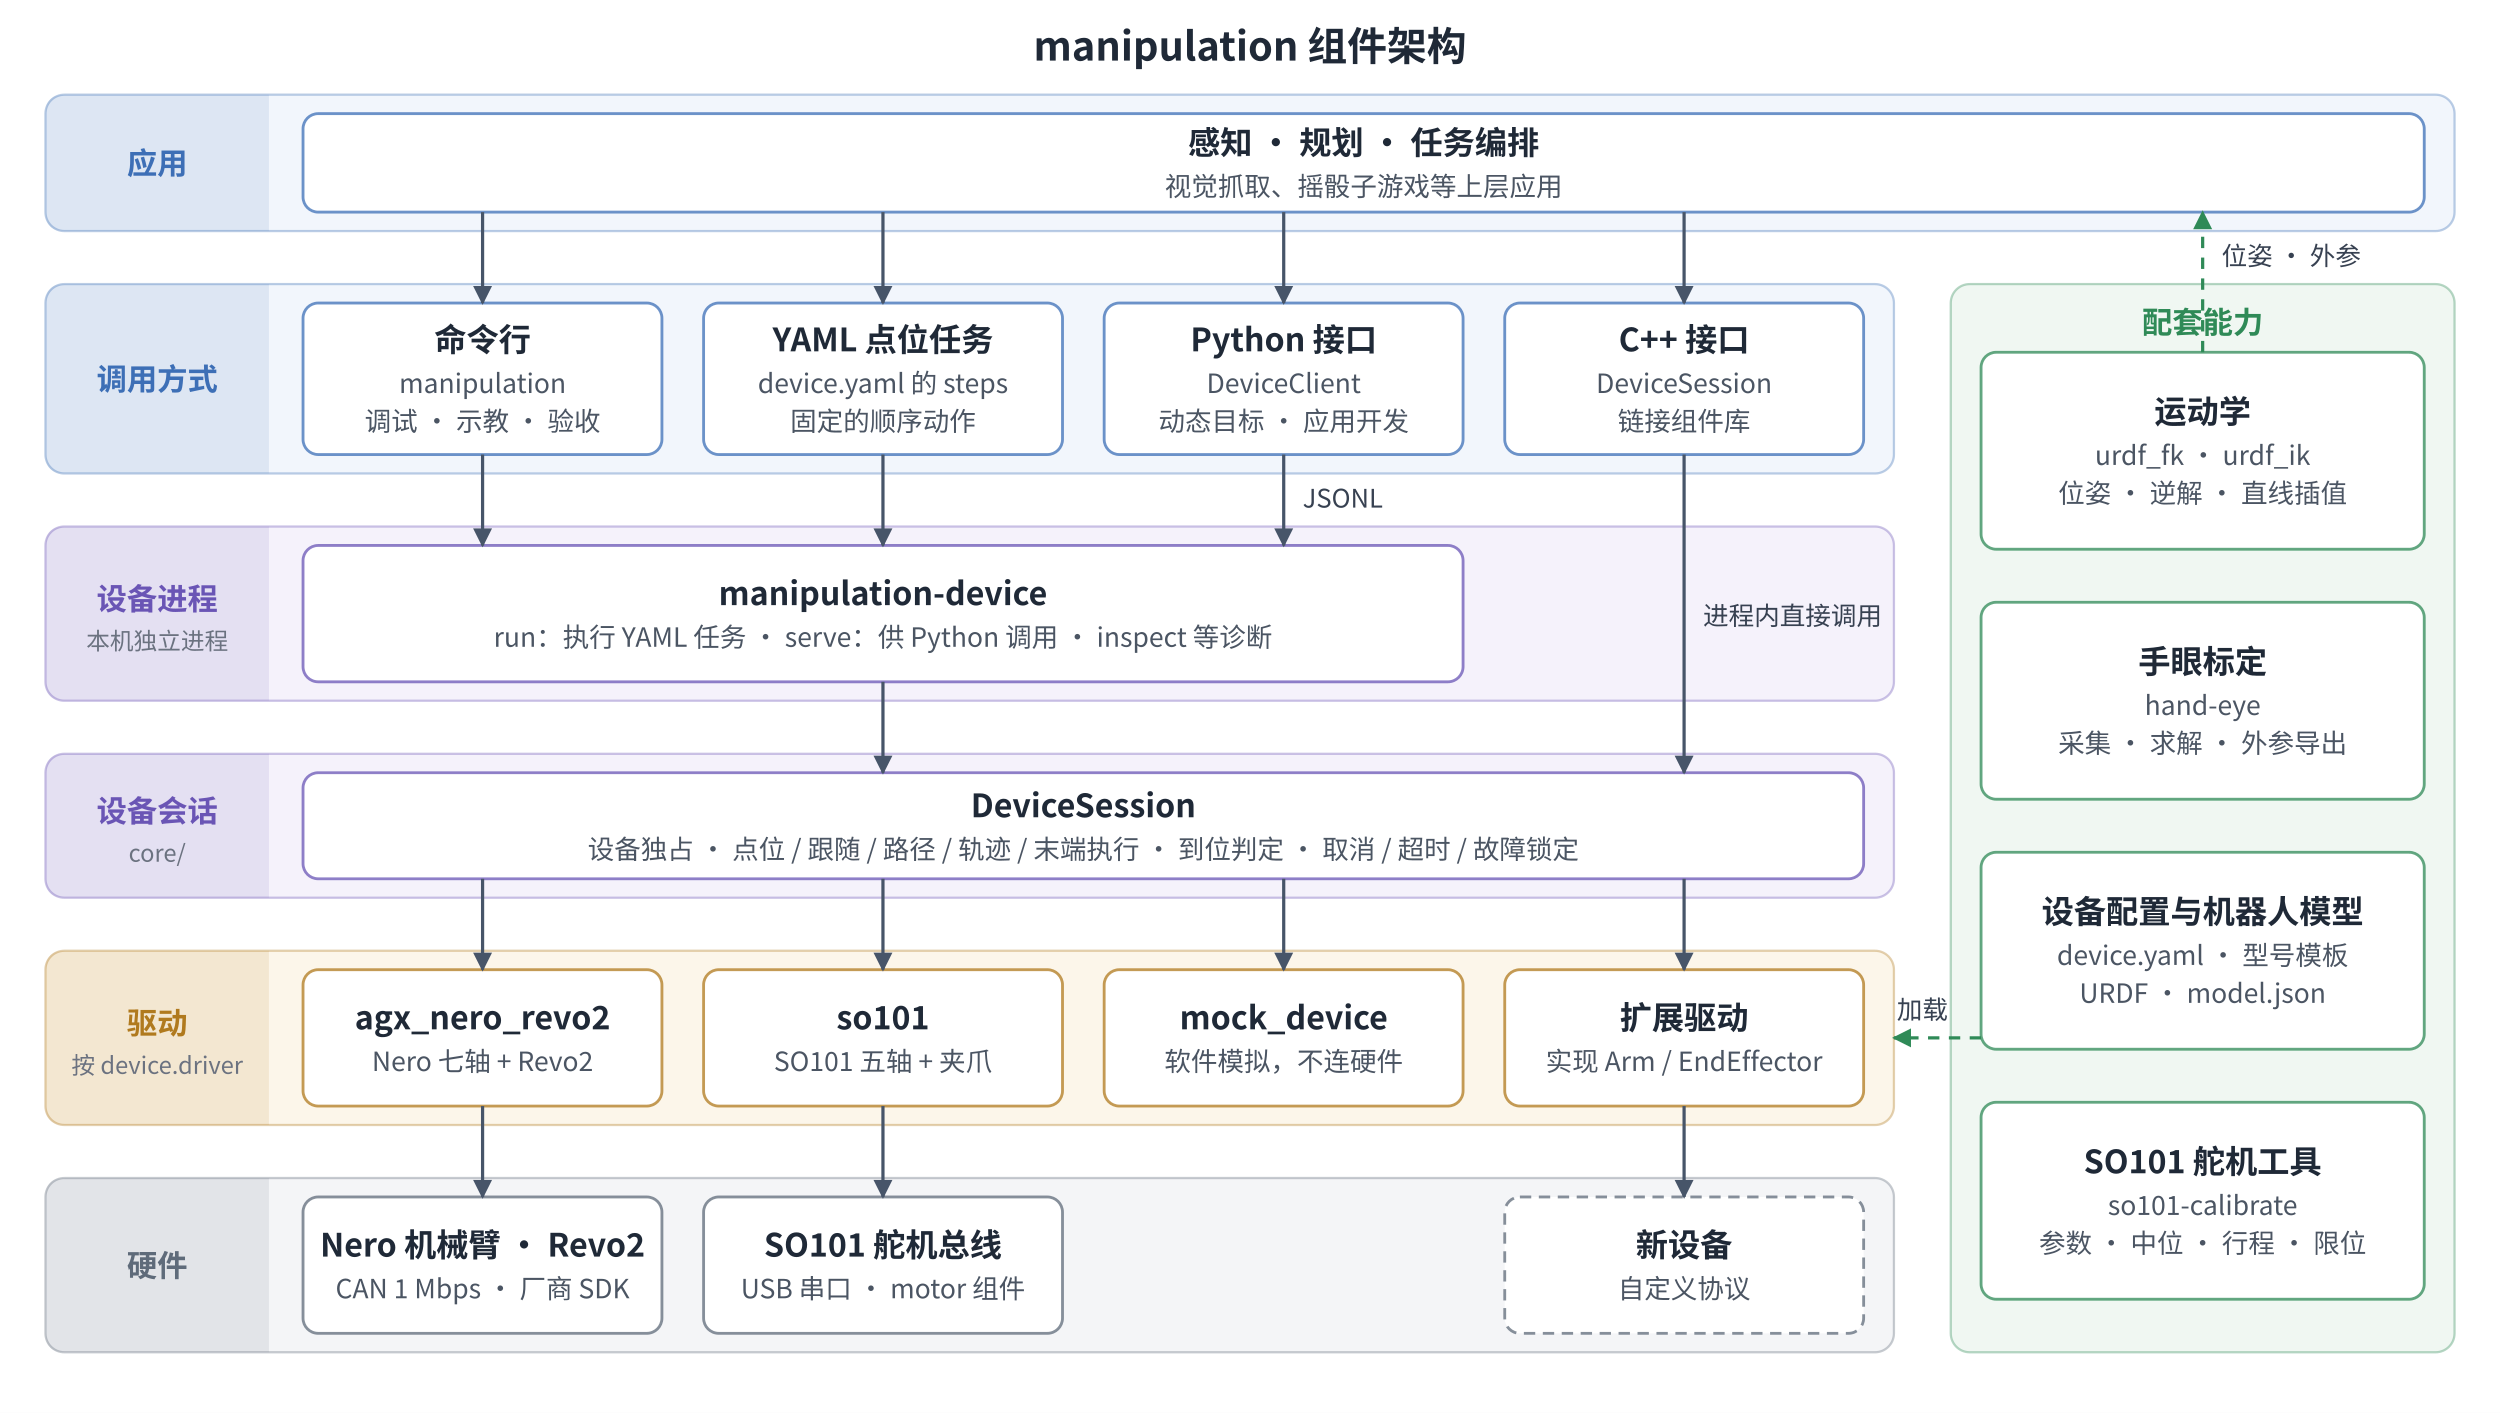
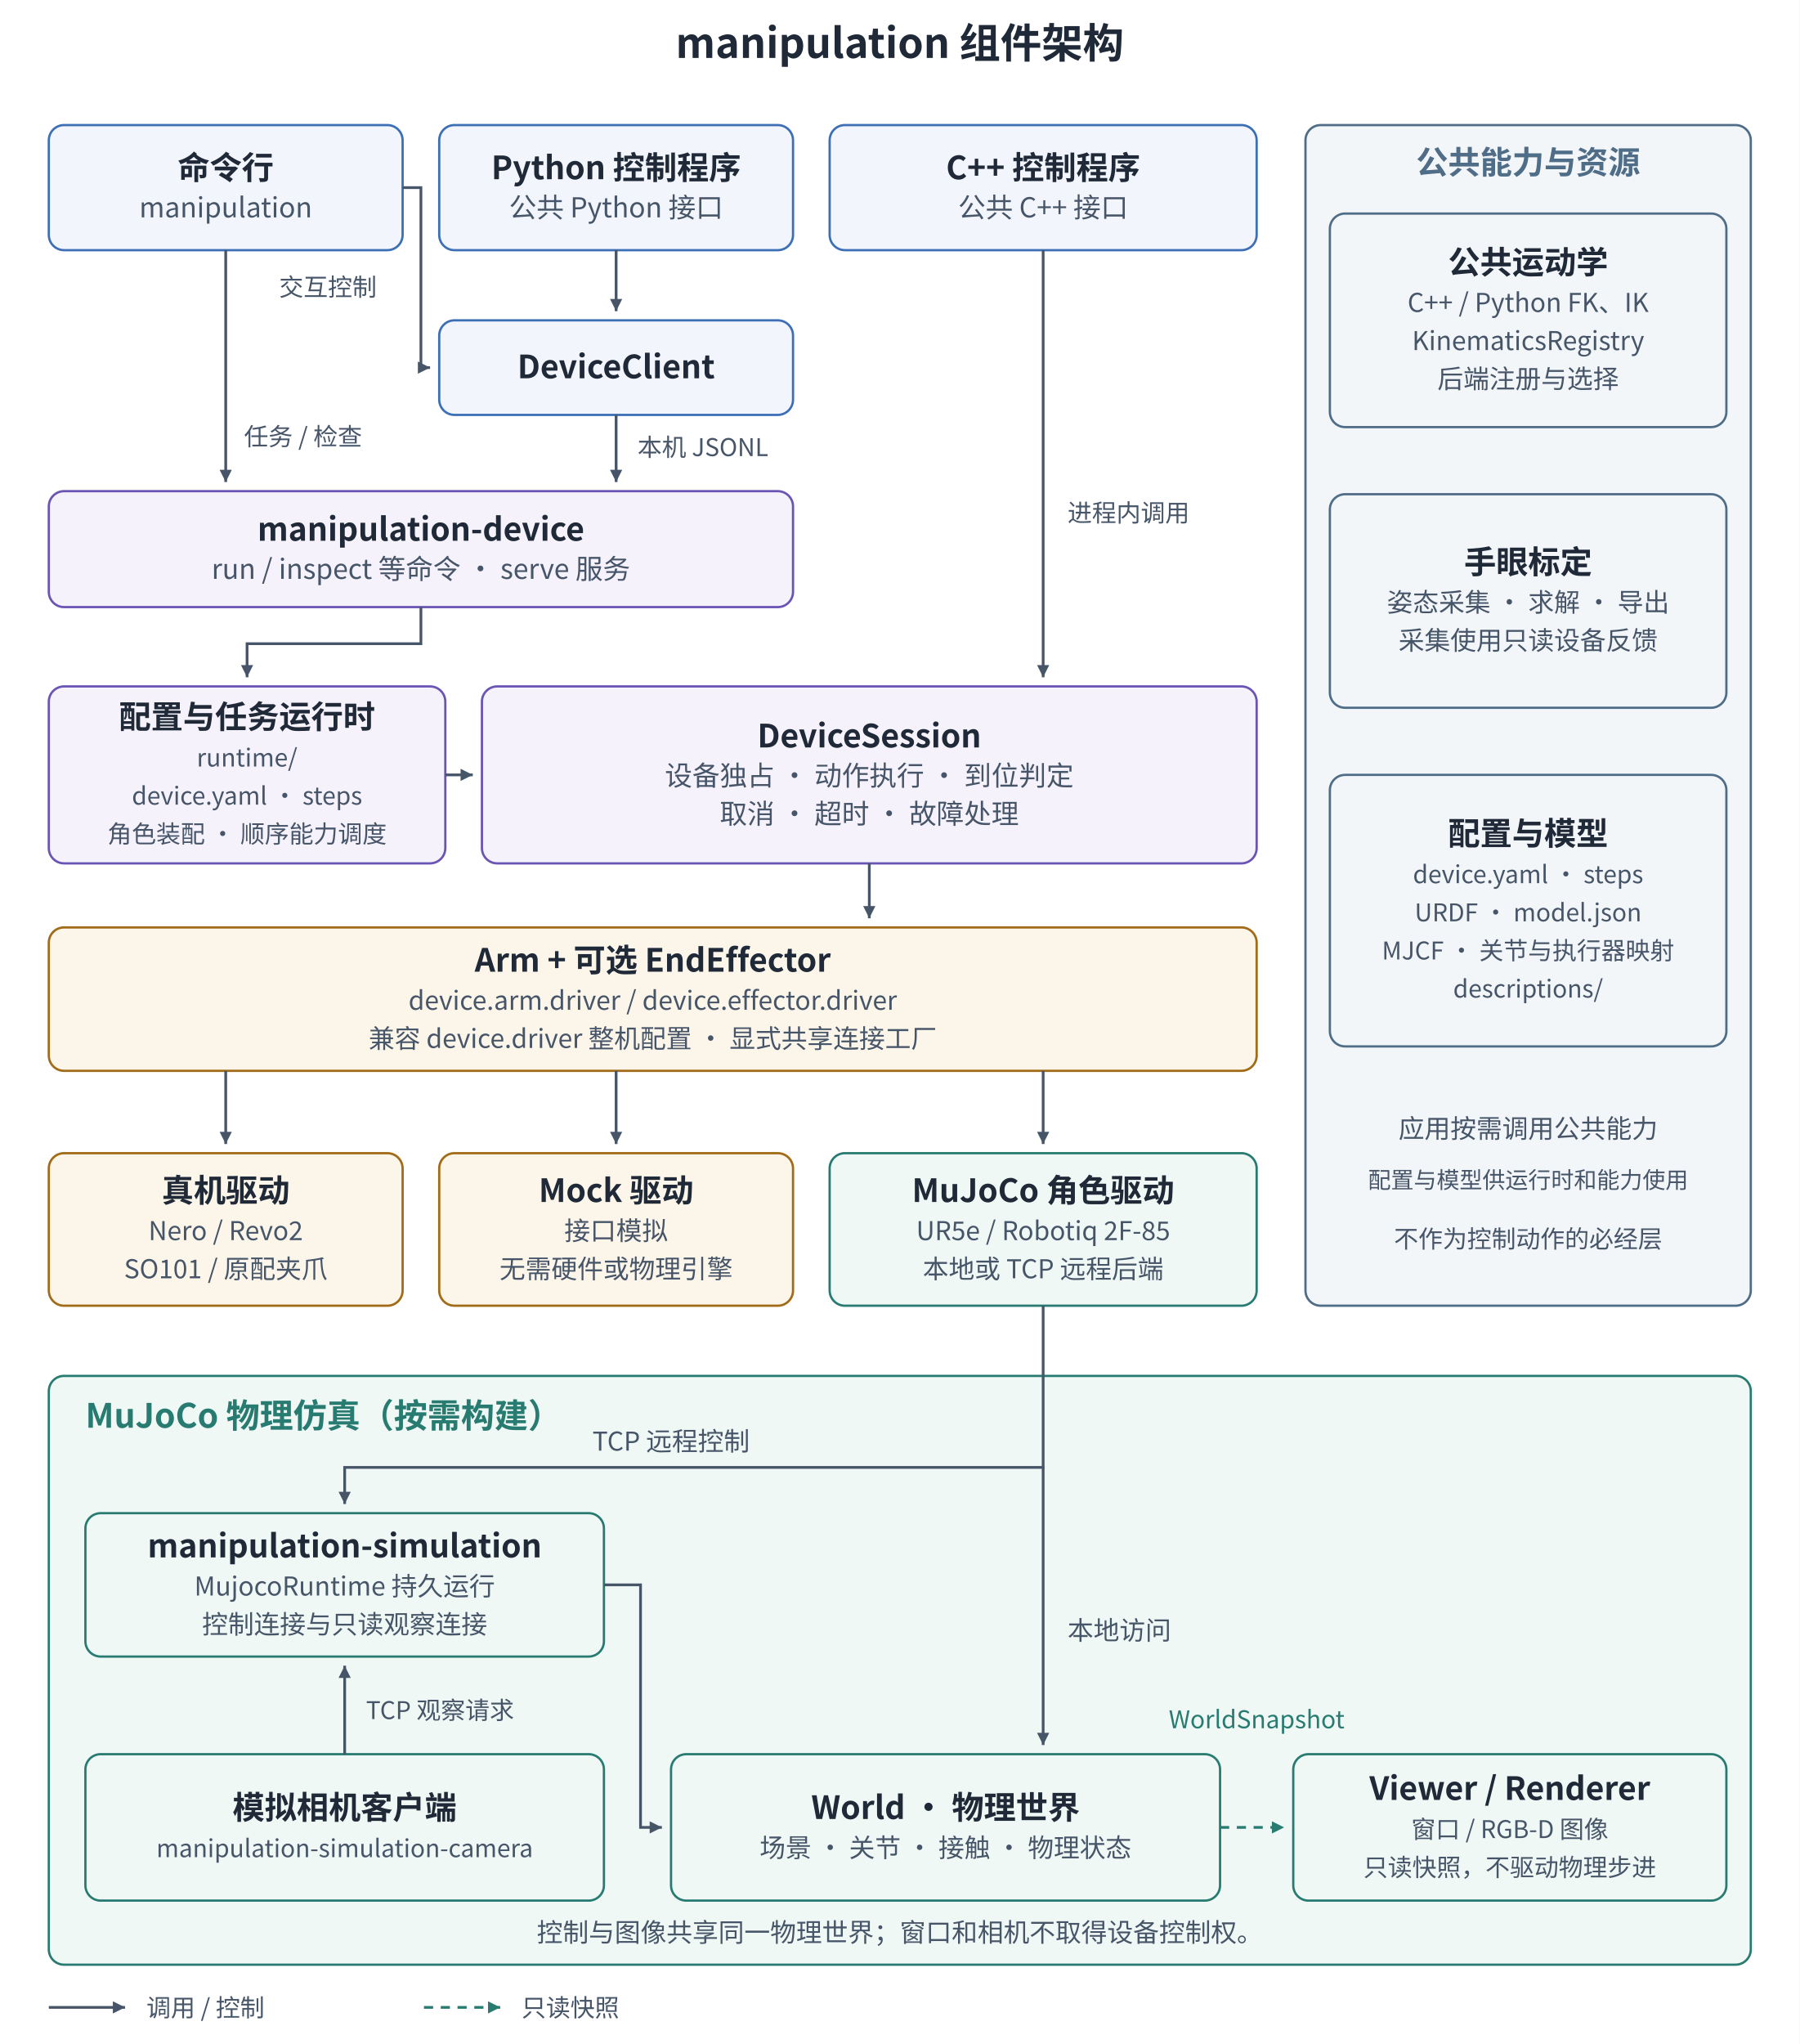
- <svg xmlns="http://www.w3.org/2000/svg" width="1320" height="746" viewBox="0 0 1320 746" role="img" aria-labelledby="title desc">
+ <svg xmlns="http://www.w3.org/2000/svg" width="1180" height="1340" viewBox="0 0 1180 1340" role="img" aria-labelledby="title desc">
  <defs>
-     <marker id="control" markerWidth="10" markerHeight="10" refX="9" refY="5" orient="auto" markerUnits="userSpaceOnUse">
-       <path d="M0 0 L10 5 L0 10 Z" fill="#475569" />
+     <marker id="call" markerWidth="8" markerHeight="8" refX="8" refY="4" orient="auto" markerUnits="userSpaceOnUse">
+       <path d="M0 0 L8 4 L0 8 Z" fill="#475569" />
    </marker>
-     <marker id="data" markerWidth="10" markerHeight="10" refX="9" refY="5" orient="auto" markerUnits="userSpaceOnUse">
-       <path d="M0 0 L10 5 L0 10 Z" fill="#2f8a57" />
+     <marker id="data" markerWidth="8" markerHeight="8" refX="8" refY="4" orient="auto" markerUnits="userSpaceOnUse">
+       <path d="M0 0 L8 4 L0 8 Z" fill="#287b70" />
    </marker>
  </defs>
-   <rect width="1320" height="746" fill="#ffffff" />
-   <g font-family="&quot;Noto Sans CJK SC&quot;, &quot;Source Han Sans SC&quot;, &quot;PingFang SC&quot;, &quot;Microsoft YaHei&quot;, sans-serif">
-     <text x="660.0" y="32.0" font-size="21" font-weight="700" fill="#1f2937" text-anchor="middle">manipulation 组件架构</text>
-     <rect x="24" y="50" width="1272" height="72" rx="10" fill="#f2f6fc" stroke="#3d6fb6" stroke-opacity="0.35" stroke-width="1.2" />
-     <path d="M34 50 H142 V122 H34 Q24 122 24 112 V60 Q24 50 34 50 Z" fill="#3d6fb6" fill-opacity="0.12" />
-     <text x="83.0" y="92.0" font-size="16" font-weight="700" fill="#3d6fb6" text-anchor="middle">应用</text>
-     <rect x="160.0" y="60" width="1120.0" height="52" rx="8" fill="#ffffff" stroke="#3d6fb6" stroke-opacity="0.75" stroke-width="1.5" />
-     <text x="720.0" y="81.5" font-size="17" font-weight="600" fill="#1f2937" text-anchor="middle">感知 · 规划 · 任务编排</text>
-     <text x="720.0" y="103.5" font-size="14" font-weight="400" fill="#4b5563" text-anchor="middle">视觉抓取、摇骰子游戏等上层应用</text>
-     <rect x="24" y="150" width="976" height="100" rx="10" fill="#f2f6fc" stroke="#3d6fb6" stroke-opacity="0.35" stroke-width="1.2" />
-     <path d="M34 150 H142 V250 H34 Q24 250 24 240 V160 Q24 150 34 150 Z" fill="#3d6fb6" fill-opacity="0.12" />
-     <text x="83.0" y="206.0" font-size="16" font-weight="700" fill="#3d6fb6" text-anchor="middle">调用方式</text>
-     <rect x="160.0" y="160" width="189.5" height="80" rx="8" fill="#ffffff" stroke="#3d6fb6" stroke-opacity="0.75" stroke-width="1.5" />
-     <text x="254.8" y="185.5" font-size="17" font-weight="600" fill="#1f2937" text-anchor="middle">命令行</text>
-     <text x="254.8" y="207.5" font-size="14" font-weight="400" fill="#4b5563" text-anchor="middle">manipulation</text>
-     <text x="254.8" y="227.5" font-size="14" font-weight="400" fill="#4b5563" text-anchor="middle">调试 · 示教 · 验收</text>
-     <path d="M254.8 112.0 L254.8 160.0" fill="none" stroke="#475569" stroke-width="1.7" marker-end="url(#control)" />
-     <rect x="371.5" y="160" width="189.5" height="80" rx="8" fill="#ffffff" stroke="#3d6fb6" stroke-opacity="0.75" stroke-width="1.5" />
-     <text x="466.2" y="185.5" font-size="17" font-weight="600" fill="#1f2937" text-anchor="middle">YAML 点位任务</text>
-     <text x="466.2" y="207.5" font-size="14" font-weight="400" fill="#4b5563" text-anchor="middle">device.yaml 的 steps</text>
-     <text x="466.2" y="227.5" font-size="14" font-weight="400" fill="#4b5563" text-anchor="middle">固定的顺序动作</text>
-     <path d="M466.2 112.0 L466.2 160.0" fill="none" stroke="#475569" stroke-width="1.7" marker-end="url(#control)" />
-     <rect x="583.0" y="160" width="189.5" height="80" rx="8" fill="#ffffff" stroke="#3d6fb6" stroke-opacity="0.75" stroke-width="1.5" />
-     <text x="677.8" y="185.5" font-size="17" font-weight="600" fill="#1f2937" text-anchor="middle">Python 接口</text>
-     <text x="677.8" y="207.5" font-size="14" font-weight="400" fill="#4b5563" text-anchor="middle">DeviceClient</text>
-     <text x="677.8" y="227.5" font-size="14" font-weight="400" fill="#4b5563" text-anchor="middle">动态目标 · 应用开发</text>
-     <path d="M677.8 112.0 L677.8 160.0" fill="none" stroke="#475569" stroke-width="1.7" marker-end="url(#control)" />
-     <rect x="794.5" y="160" width="189.5" height="80" rx="8" fill="#ffffff" stroke="#3d6fb6" stroke-opacity="0.75" stroke-width="1.5" />
-     <text x="889.2" y="185.5" font-size="17" font-weight="600" fill="#1f2937" text-anchor="middle">C++ 接口</text>
-     <text x="889.2" y="207.5" font-size="14" font-weight="400" fill="#4b5563" text-anchor="middle">DeviceSession</text>
-     <text x="889.2" y="227.5" font-size="14" font-weight="400" fill="#4b5563" text-anchor="middle">链接组件库</text>
-     <path d="M889.2 112.0 L889.2 160.0" fill="none" stroke="#475569" stroke-width="1.7" marker-end="url(#control)" />
-     <rect x="24" y="278" width="976" height="92" rx="10" fill="#f5f2fb" stroke="#6a55b5" stroke-opacity="0.35" stroke-width="1.2" />
-     <path d="M34 278 H142 V370 H34 Q24 370 24 360 V288 Q24 278 34 278 Z" fill="#6a55b5" fill-opacity="0.12" />
-     <text x="83.0" y="322.0" font-size="16" font-weight="700" fill="#6a55b5" text-anchor="middle">设备进程</text>
-     <text x="83.0" y="343.0" font-size="12.5" font-weight="400" fill="#6b7280" text-anchor="middle">本机独立进程</text>
-     <rect x="160.0" y="288" width="612.5" height="72" rx="8" fill="#ffffff" stroke="#6a55b5" stroke-opacity="0.75" stroke-width="1.5" />
-     <text x="466.2" y="319.5" font-size="17" font-weight="600" fill="#1f2937" text-anchor="middle">manipulation-device</text>
-     <text x="466.2" y="341.5" font-size="14" font-weight="400" fill="#4b5563" text-anchor="middle">run：执行 YAML 任务 · serve：供 Python 调用 · inspect 等诊断</text>
-     <path d="M254.8 240.0 L254.8 288.0" fill="none" stroke="#475569" stroke-width="1.7" marker-end="url(#control)" />
-     <path d="M466.2 240.0 L466.2 288.0" fill="none" stroke="#475569" stroke-width="1.7" marker-end="url(#control)" />
-     <path d="M677.8 240.0 L677.8 288.0" fill="none" stroke="#475569" stroke-width="1.7" marker-end="url(#control)" />
-     <text x="687.8" y="268.0" font-size="13.5" font-weight="400" fill="#374151" text-anchor="start">JSONL</text>
-     <text x="899.2" y="330.0" font-size="13.5" font-weight="400" fill="#374151" text-anchor="start">进程内直接调用</text>
-     <rect x="24" y="398" width="976" height="76" rx="10" fill="#f5f2fb" stroke="#6a55b5" stroke-opacity="0.35" stroke-width="1.2" />
-     <path d="M34 398 H142 V474 H34 Q24 474 24 464 V408 Q24 398 34 398 Z" fill="#6a55b5" fill-opacity="0.12" />
-     <text x="83.0" y="434.0" font-size="16" font-weight="700" fill="#6a55b5" text-anchor="middle">设备会话</text>
-     <text x="83.0" y="455.0" font-size="12.5" font-weight="400" fill="#6b7280" text-anchor="middle">core/</text>
-     <rect x="160.0" y="408" width="824.0" height="56" rx="8" fill="#ffffff" stroke="#6a55b5" stroke-opacity="0.75" stroke-width="1.5" />
-     <text x="572.0" y="431.5" font-size="17" font-weight="600" fill="#1f2937" text-anchor="middle">DeviceSession</text>
-     <text x="572.0" y="453.5" font-size="14" font-weight="400" fill="#4b5563" text-anchor="middle">设备独占 · 点位 / 跟随 / 路径 / 轨迹 / 末端执行 · 到位判定 · 取消 / 超时 / 故障锁定</text>
-     <path d="M466.2 360.0 L466.2 408.0" fill="none" stroke="#475569" stroke-width="1.7" marker-end="url(#control)" />
-     <path d="M889.2 240.0 L889.2 408.0" fill="none" stroke="#475569" stroke-width="1.7" marker-end="url(#control)" />
-     <rect x="24" y="502" width="976" height="92" rx="10" fill="#fcf6ea" stroke="#b07a1e" stroke-opacity="0.35" stroke-width="1.2" />
-     <path d="M34 502 H142 V594 H34 Q24 594 24 584 V512 Q24 502 34 502 Z" fill="#b07a1e" fill-opacity="0.12" />
-     <text x="83.0" y="546.0" font-size="16" font-weight="700" fill="#b07a1e" text-anchor="middle">驱动</text>
-     <text x="83.0" y="567.0" font-size="12.5" font-weight="400" fill="#6b7280" text-anchor="middle">按 device.driver</text>
-     <rect x="160.0" y="512" width="189.5" height="72" rx="8" fill="#ffffff" stroke="#b07a1e" stroke-opacity="0.75" stroke-width="1.5" />
-     <text x="254.8" y="543.5" font-size="17" font-weight="600" fill="#1f2937" text-anchor="middle">agx_nero_revo2</text>
-     <text x="254.8" y="565.5" font-size="14" font-weight="400" fill="#4b5563" text-anchor="middle">Nero 七轴 + Revo2</text>
-     <path d="M254.8 464.0 L254.8 512.0" fill="none" stroke="#475569" stroke-width="1.7" marker-end="url(#control)" />
-     <rect x="371.5" y="512" width="189.5" height="72" rx="8" fill="#ffffff" stroke="#b07a1e" stroke-opacity="0.75" stroke-width="1.5" />
-     <text x="466.2" y="543.5" font-size="17" font-weight="600" fill="#1f2937" text-anchor="middle">so101</text>
-     <text x="466.2" y="565.5" font-size="14" font-weight="400" fill="#4b5563" text-anchor="middle">SO101 五轴 + 夹爪</text>
-     <path d="M466.2 464.0 L466.2 512.0" fill="none" stroke="#475569" stroke-width="1.7" marker-end="url(#control)" />
-     <rect x="583.0" y="512" width="189.5" height="72" rx="8" fill="#ffffff" stroke="#b07a1e" stroke-opacity="0.75" stroke-width="1.5" />
-     <text x="677.8" y="543.5" font-size="17" font-weight="600" fill="#1f2937" text-anchor="middle">mock_device</text>
-     <text x="677.8" y="565.5" font-size="14" font-weight="400" fill="#4b5563" text-anchor="middle">软件模拟，不连硬件</text>
-     <path d="M677.8 464.0 L677.8 512.0" fill="none" stroke="#475569" stroke-width="1.7" marker-end="url(#control)" />
-     <rect x="794.5" y="512" width="189.5" height="72" rx="8" fill="#ffffff" stroke="#b07a1e" stroke-opacity="0.75" stroke-width="1.5" />
-     <text x="889.2" y="543.5" font-size="17" font-weight="600" fill="#1f2937" text-anchor="middle">扩展驱动</text>
-     <text x="889.2" y="565.5" font-size="14" font-weight="400" fill="#4b5563" text-anchor="middle">实现 Arm / EndEffector</text>
-     <path d="M889.2 464.0 L889.2 512.0" fill="none" stroke="#475569" stroke-width="1.7" marker-end="url(#control)" />
-     <rect x="24" y="622" width="976" height="92" rx="10" fill="#f4f5f7" stroke="#5f6b7a" stroke-opacity="0.35" stroke-width="1.2" />
-     <path d="M34 622 H142 V714 H34 Q24 714 24 704 V632 Q24 622 34 622 Z" fill="#5f6b7a" fill-opacity="0.12" />
-     <text x="83.0" y="674.0" font-size="16" font-weight="700" fill="#5f6b7a" text-anchor="middle">硬件</text>
-     <rect x="160.0" y="632" width="189.5" height="72" rx="8" fill="#ffffff" stroke="#5f6b7a" stroke-opacity="0.75" stroke-width="1.5" />
-     <text x="254.8" y="663.5" font-size="17" font-weight="600" fill="#1f2937" text-anchor="middle">Nero 机械臂 · Revo2</text>
-     <text x="254.8" y="685.5" font-size="14" font-weight="400" fill="#4b5563" text-anchor="middle">CAN 1 Mbps · 厂商 SDK</text>
-     <path d="M254.8 584.0 L254.8 632.0" fill="none" stroke="#475569" stroke-width="1.7" marker-end="url(#control)" />
-     <rect x="371.5" y="632" width="189.5" height="72" rx="8" fill="#ffffff" stroke="#5f6b7a" stroke-opacity="0.75" stroke-width="1.5" />
-     <text x="466.2" y="663.5" font-size="17" font-weight="600" fill="#1f2937" text-anchor="middle">SO101 舵机总线</text>
-     <text x="466.2" y="685.5" font-size="14" font-weight="400" fill="#4b5563" text-anchor="middle">USB 串口 · motor 组件</text>
-     <path d="M466.2 584.0 L466.2 632.0" fill="none" stroke="#475569" stroke-width="1.7" marker-end="url(#control)" />
-     <rect x="794.5" y="632" width="189.5" height="72" rx="8" fill="#ffffff" stroke="#5f6b7a" stroke-opacity="0.75" stroke-width="1.5" stroke-dasharray="6 4" />
-     <text x="889.2" y="663.5" font-size="17" font-weight="600" fill="#1f2937" text-anchor="middle">新设备</text>
-     <text x="889.2" y="685.5" font-size="14" font-weight="400" fill="#4b5563" text-anchor="middle">自定义协议</text>
-     <path d="M889.2 584.0 L889.2 632.0" fill="none" stroke="#475569" stroke-width="1.7" marker-end="url(#control)" />
-     <rect x="1030" y="150" width="266" height="564" rx="10" fill="#f0f7f2" stroke="#2f8a57" stroke-opacity="0.35" stroke-width="1.2" />
-     <text x="1163.0" y="176.0" font-size="16" font-weight="700" fill="#2f8a57" text-anchor="middle">配套能力</text>
-     <rect x="1046.0" y="186" width="234.0" height="104" rx="8" fill="#ffffff" stroke="#2f8a57" stroke-opacity="0.75" stroke-width="1.5" />
-     <text x="1163.0" y="223.5" font-size="17" font-weight="600" fill="#1f2937" text-anchor="middle">运动学</text>
-     <text x="1163.0" y="245.5" font-size="14" font-weight="400" fill="#4b5563" text-anchor="middle">urdf_fk · urdf_ik</text>
-     <text x="1163.0" y="265.5" font-size="14" font-weight="400" fill="#4b5563" text-anchor="middle">位姿 · 逆解 · 直线插值</text>
-     <rect x="1046.0" y="318" width="234.0" height="104" rx="8" fill="#ffffff" stroke="#2f8a57" stroke-opacity="0.75" stroke-width="1.5" />
-     <text x="1163.0" y="355.5" font-size="17" font-weight="600" fill="#1f2937" text-anchor="middle">手眼标定</text>
-     <text x="1163.0" y="377.5" font-size="14" font-weight="400" fill="#4b5563" text-anchor="middle">hand-eye</text>
-     <text x="1163.0" y="397.5" font-size="14" font-weight="400" fill="#4b5563" text-anchor="middle">采集 · 求解 · 外参导出</text>
-     <rect x="1046.0" y="450" width="234.0" height="104" rx="8" fill="#ffffff" stroke="#2f8a57" stroke-opacity="0.75" stroke-width="1.5" />
-     <text x="1163.0" y="487.5" font-size="17" font-weight="600" fill="#1f2937" text-anchor="middle">设备配置与机器人模型</text>
-     <text x="1163.0" y="509.5" font-size="14" font-weight="400" fill="#4b5563" text-anchor="middle">device.yaml · 型号模板</text>
-     <text x="1163.0" y="529.5" font-size="14" font-weight="400" fill="#4b5563" text-anchor="middle">URDF · model.json</text>
-     <rect x="1046.0" y="582" width="234.0" height="104" rx="8" fill="#ffffff" stroke="#2f8a57" stroke-opacity="0.75" stroke-width="1.5" />
-     <text x="1163.0" y="619.5" font-size="17" font-weight="600" fill="#1f2937" text-anchor="middle">SO101 舵机工具</text>
-     <text x="1163.0" y="641.5" font-size="14" font-weight="400" fill="#4b5563" text-anchor="middle">so101-calibrate</text>
-     <text x="1163.0" y="661.5" font-size="14" font-weight="400" fill="#4b5563" text-anchor="middle">参数 · 中位 · 行程 · 限位</text>
-     <path d="M1163.0 186.0 L1163.0 112.0" fill="none" stroke="#2f8a57" stroke-width="1.7" stroke-dasharray="6 5" marker-end="url(#data)" />
-     <text x="1173.0" y="140.0" font-size="13.5" font-weight="400" fill="#374151" text-anchor="start">位姿 · 外参</text>
-     <path d="M1046.0 548.0 L1000.0 548.0" fill="none" stroke="#2f8a57" stroke-width="1.7" stroke-dasharray="6 5" marker-end="url(#data)" />
-     <text x="1015.0" y="538.0" font-size="13.5" font-weight="400" fill="#374151" text-anchor="middle">加载</text>
+   <rect width="1180" height="1340" fill="#ffffff" />
+   <g font-family="Noto Sans CJK SC, Source Han Sans SC, PingFang SC, Microsoft YaHei, sans-serif">
+     <text x="590" y="38" font-size="27" fill="#1f2937" font-weight="700" text-anchor="middle">manipulation 组件架构</text>
+     <rect x="32" y="82" width="232" height="82" rx="10" fill="#f2f6fc" stroke="#3d6fb6" stroke-width="1.5" />
+     <text x="148.0" y="117.5" font-size="21" fill="#1f2937" font-weight="600" text-anchor="middle">命令行</text>
+     <text x="148.0" y="142.5" font-size="18" fill="#475569" font-weight="400" text-anchor="middle">manipulation</text>
+     <rect x="288" y="82" width="232" height="82" rx="10" fill="#f2f6fc" stroke="#3d6fb6" stroke-width="1.5" />
+     <text x="404.0" y="117.5" font-size="21" fill="#1f2937" font-weight="600" text-anchor="middle">Python 控制程序</text>
+     <text x="404.0" y="142.5" font-size="18" fill="#475569" font-weight="400" text-anchor="middle">公共 Python 接口</text>
+     <rect x="544" y="82" width="280" height="82" rx="10" fill="#f2f6fc" stroke="#3d6fb6" stroke-width="1.5" />
+     <text x="684.0" y="117.5" font-size="21" fill="#1f2937" font-weight="600" text-anchor="middle">C++ 控制程序</text>
+     <text x="684.0" y="142.5" font-size="18" fill="#475569" font-weight="400" text-anchor="middle">公共 C++ 接口</text>
+     <rect x="288" y="210" width="232" height="62" rx="10" fill="#f2f6fc" stroke="#3d6fb6" stroke-width="1.5" />
+     <text x="404.0" y="248.0" font-size="21" fill="#1f2937" font-weight="600" text-anchor="middle">DeviceClient</text>
+     <path d="M264 123 H276 V241 H282" fill="none" stroke="#475569" stroke-width="1.8" marker-end="url(#call)" />
+     <text x="215" y="194" font-size="16" fill="#475569" font-weight="400" text-anchor="middle">交互控制</text>
+     <path d="M404 164 V204" fill="none" stroke="#475569" stroke-width="1.8" marker-end="url(#call)" />
+     <rect x="32" y="322" width="488" height="76" rx="10" fill="#f5f2fb" stroke="#6a55b5" stroke-width="1.5" />
+     <text x="276.0" y="354.5" font-size="21" fill="#1f2937" font-weight="600" text-anchor="middle">manipulation-device</text>
+     <text x="276.0" y="379.5" font-size="18" fill="#475569" font-weight="400" text-anchor="middle">run / inspect 等命令 · serve 服务</text>
+     <path d="M148 164 V316" fill="none" stroke="#475569" stroke-width="1.8" marker-end="url(#call)" />
+     <text x="160" y="292" font-size="16" fill="#475569" font-weight="400" text-anchor="start">任务 / 检查</text>
+     <path d="M404 272 V316" fill="none" stroke="#475569" stroke-width="1.8" marker-end="url(#call)" />
+     <text x="418" y="299" font-size="16" fill="#475569" font-weight="400" text-anchor="start">本机 JSONL</text>
+     <path d="M684 164 V444" fill="none" stroke="#475569" stroke-width="1.8" marker-end="url(#call)" />
+     <text x="700" y="342" font-size="16" fill="#475569" font-weight="400" text-anchor="start">进程内调用</text>
+     <rect x="32" y="450" width="260" height="116" rx="10" fill="#f5f2fb" stroke="#6a55b5" stroke-width="1.5" />
+     <text x="162.0" y="477.5" font-size="21" fill="#1f2937" font-weight="600" text-anchor="middle">配置与任务运行时</text>
+     <text x="162.0" y="502.5" font-size="16" fill="#475569" font-weight="400" text-anchor="middle">runtime/</text>
+     <text x="162.0" y="527.5" font-size="16" fill="#475569" font-weight="400" text-anchor="middle">device.yaml · steps</text>
+     <text x="162.0" y="552.5" font-size="16" fill="#475569" font-weight="400" text-anchor="middle">角色装配 · 顺序能力调度</text>
+     <rect x="316" y="450" width="508" height="116" rx="10" fill="#f5f2fb" stroke="#6a55b5" stroke-width="1.5" />
+     <text x="570.0" y="490.0" font-size="21" fill="#1f2937" font-weight="600" text-anchor="middle">DeviceSession</text>
+     <text x="570.0" y="515.0" font-size="18" fill="#475569" font-weight="400" text-anchor="middle">设备独占 · 动作执行 · 到位判定</text>
+     <text x="570.0" y="540.0" font-size="18" fill="#475569" font-weight="400" text-anchor="middle">取消 · 超时 · 故障处理</text>
+     <path d="M276 398 V422 H162 V444" fill="none" stroke="#475569" stroke-width="1.8" marker-end="url(#call)" />
+     <path d="M292 508 H310" fill="none" stroke="#475569" stroke-width="1.8" marker-end="url(#call)" />
+     <rect x="32" y="608" width="792" height="94" rx="10" fill="#fcf6ea" stroke="#a16b17" stroke-width="1.5" />
+     <text x="428.0" y="637.0" font-size="21" fill="#1f2937" font-weight="600" text-anchor="middle">Arm + 可选 EndEffector</text>
+     <text x="428.0" y="662.0" font-size="17" fill="#475569" font-weight="400" text-anchor="middle">device.arm.driver / device.effector.driver</text>
+     <text x="428.0" y="687.0" font-size="17" fill="#475569" font-weight="400" text-anchor="middle">兼容 device.driver 整机配置 · 显式共享连接工厂</text>
+     <path d="M570 566 V602" fill="none" stroke="#475569" stroke-width="1.8" marker-end="url(#call)" />
+     <rect x="32" y="756" width="232" height="100" rx="10" fill="#fcf6ea" stroke="#a16b17" stroke-width="1.5" />
+     <text x="148.0" y="788.0" font-size="21" fill="#1f2937" font-weight="600" text-anchor="middle">真机驱动</text>
+     <text x="148.0" y="813.0" font-size="17" fill="#475569" font-weight="400" text-anchor="middle">Nero / Revo2</text>
+     <text x="148.0" y="838.0" font-size="17" fill="#475569" font-weight="400" text-anchor="middle">SO101 / 原配夹爪</text>
+     <rect x="288" y="756" width="232" height="100" rx="10" fill="#fcf6ea" stroke="#a16b17" stroke-width="1.5" />
+     <text x="404.0" y="788.0" font-size="21" fill="#1f2937" font-weight="600" text-anchor="middle">Mock 驱动</text>
+     <text x="404.0" y="813.0" font-size="17" fill="#475569" font-weight="400" text-anchor="middle">接口模拟</text>
+     <text x="404.0" y="838.0" font-size="17" fill="#475569" font-weight="400" text-anchor="middle">无需硬件或物理引擎</text>
+     <rect x="544" y="756" width="280" height="100" rx="10" fill="#eff8f5" stroke="#287b70" stroke-width="1.5" />
+     <text x="684.0" y="788.0" font-size="21" fill="#1f2937" font-weight="600" text-anchor="middle">MuJoCo 角色驱动</text>
+     <text x="684.0" y="813.0" font-size="17" fill="#475569" font-weight="400" text-anchor="middle">UR5e / Robotiq 2F-85</text>
+     <text x="684.0" y="838.0" font-size="17" fill="#475569" font-weight="400" text-anchor="middle">本地或 TCP 远程后端</text>
+     <path d="M148 702 V750" fill="none" stroke="#475569" stroke-width="1.8" marker-end="url(#call)" />
+     <path d="M404 702 V750" fill="none" stroke="#475569" stroke-width="1.8" marker-end="url(#call)" />
+     <path d="M684 702 V750" fill="none" stroke="#475569" stroke-width="1.8" marker-end="url(#call)" />
+     <rect x="856" y="82" width="292" height="774" rx="10" fill="#f3f6f9" stroke="#4f6d87" stroke-width="1.5" />
+     <text x="1002" y="114" font-size="21" fill="#4f6d87" font-weight="600" text-anchor="middle">公共能力与资源</text>
+     <rect x="872" y="140" width="260" height="140" rx="10" fill="#f3f6f9" stroke="#4f6d87" stroke-width="1.5" />
+     <text x="1002.0" y="179.5" font-size="21" fill="#1f2937" font-weight="600" text-anchor="middle">公共运动学</text>
+     <text x="1002.0" y="204.5" font-size="17" fill="#475569" font-weight="400" text-anchor="middle">C++ / Python FK、IK</text>
+     <text x="1002.0" y="229.5" font-size="17" fill="#475569" font-weight="400" text-anchor="middle">KinematicsRegistry</text>
+     <text x="1002.0" y="254.5" font-size="17" fill="#475569" font-weight="400" text-anchor="middle">后端注册与选择</text>
+     <rect x="872" y="324" width="260" height="140" rx="10" fill="#f3f6f9" stroke="#4f6d87" stroke-width="1.5" />
+     <text x="1002.0" y="376.0" font-size="21" fill="#1f2937" font-weight="600" text-anchor="middle">手眼标定</text>
+     <text x="1002.0" y="401.0" font-size="17" fill="#475569" font-weight="400" text-anchor="middle">姿态采集 · 求解 · 导出</text>
+     <text x="1002.0" y="426.0" font-size="17" fill="#475569" font-weight="400" text-anchor="middle">采集使用只读设备反馈</text>
+     <rect x="872" y="508" width="260" height="178" rx="10" fill="#f3f6f9" stroke="#4f6d87" stroke-width="1.5" />
+     <text x="1002.0" y="554.0" font-size="21" fill="#1f2937" font-weight="600" text-anchor="middle">配置与模型</text>
+     <text x="1002.0" y="579.0" font-size="16" fill="#475569" font-weight="400" text-anchor="middle">device.yaml · steps</text>
+     <text x="1002.0" y="604.0" font-size="16" fill="#475569" font-weight="400" text-anchor="middle">URDF · model.json</text>
+     <text x="1002.0" y="629.0" font-size="16" fill="#475569" font-weight="400" text-anchor="middle">MJCF · 关节与执行器映射</text>
+     <text x="1002.0" y="654.0" font-size="16" fill="#475569" font-weight="400" text-anchor="middle">descriptions/</text>
+     <text x="1002" y="746" font-size="17" fill="#475569" font-weight="400" text-anchor="middle">应用按需调用公共能力</text>
+     <text x="1002" y="779" font-size="15" fill="#475569" font-weight="400" text-anchor="middle">配置与模型供运行时和能力使用</text>
+     <text x="1002" y="818" font-size="16" fill="#475569" font-weight="400" text-anchor="middle">不作为控制动作的必经层</text>
+     <rect x="32" y="902" width="1116" height="386" rx="10" fill="#eff8f5" stroke="#287b70" stroke-width="1.5" />
+     <text x="56" y="936" font-size="22" fill="#287b70" font-weight="600" text-anchor="start">MuJoCo 物理仿真（按需构建）</text>
+     <rect x="56" y="992" width="340" height="94" rx="10" fill="#eff8f5" stroke="#287b70" stroke-width="1.5" />
+     <text x="226.0" y="1021.0" font-size="21" fill="#1f2937" font-weight="600" text-anchor="middle">manipulation-simulation</text>
+     <text x="226.0" y="1046.0" font-size="17" fill="#475569" font-weight="400" text-anchor="middle">MujocoRuntime 持久运行</text>
+     <text x="226.0" y="1071.0" font-size="17" fill="#475569" font-weight="400" text-anchor="middle">控制连接与只读观察连接</text>
+     <rect x="440" y="1150" width="360" height="96" rx="10" fill="#eff8f5" stroke="#287b70" stroke-width="1.5" />
+     <text x="620.0" y="1192.5" font-size="21" fill="#1f2937" font-weight="600" text-anchor="middle">World · 物理世界</text>
+     <text x="620.0" y="1217.5" font-size="17" fill="#475569" font-weight="400" text-anchor="middle">场景 · 关节 · 接触 · 物理状态</text>
+     <rect x="848" y="1150" width="284" height="96" rx="10" fill="#eff8f5" stroke="#287b70" stroke-width="1.5" />
+     <text x="990.0" y="1180.0" font-size="21" fill="#1f2937" font-weight="600" text-anchor="middle">Viewer / Renderer</text>
+     <text x="990.0" y="1205.0" font-size="16" fill="#475569" font-weight="400" text-anchor="middle">窗口 / RGB-D 图像</text>
+     <text x="990.0" y="1230.0" font-size="16" fill="#475569" font-weight="400" text-anchor="middle">只读快照，不驱动物理步进</text>
+     <rect x="56" y="1150" width="340" height="96" rx="10" fill="#eff8f5" stroke="#287b70" stroke-width="1.5" />
+     <text x="226.0" y="1192.5" font-size="21" fill="#1f2937" font-weight="600" text-anchor="middle">模拟相机客户端</text>
+     <text x="226.0" y="1217.5" font-size="16" fill="#475569" font-weight="400" text-anchor="middle">manipulation-simulation-camera</text>
+     <path d="M684 856 V962 H226 V986" fill="none" stroke="#475569" stroke-width="1.8" marker-end="url(#call)" />
+     <text x="440" y="951" font-size="17" fill="#475569" font-weight="400" text-anchor="middle">TCP 远程控制</text>
+     <path d="M684 962 V1144" fill="none" stroke="#475569" stroke-width="1.8" marker-end="url(#call)" />
+     <text x="700" y="1075" font-size="17" fill="#475569" font-weight="400" text-anchor="start">本地访问</text>
+     <path d="M396 1039 H420 V1198 H434" fill="none" stroke="#475569" stroke-width="1.8" marker-end="url(#call)" />
+     <path d="M226 1150 V1092" fill="none" stroke="#475569" stroke-width="1.8" marker-end="url(#call)" />
+     <text x="240" y="1127" font-size="16" fill="#475569" font-weight="400" text-anchor="start">TCP 观察请求</text>
+     <path d="M800 1198 H842" fill="none" stroke="#287b70" stroke-width="1.8" stroke-dasharray="6 5" marker-end="url(#data)" />
+     <text x="824" y="1133" font-size="16" fill="#287b70" font-weight="400" text-anchor="middle">WorldSnapshot</text>
+     <text x="590" y="1273" font-size="17" fill="#475569" font-weight="400" text-anchor="middle">控制与图像共享同一物理世界；窗口和相机不取得设备控制权。</text>
+     <path d="M32 1316 H82" fill="none" stroke="#475569" stroke-width="1.8" marker-end="url(#call)" />
+     <text x="96" y="1322" font-size="16" fill="#475569" font-weight="400" text-anchor="start">调用 / 控制</text>
+     <path d="M278 1316 H328" fill="none" stroke="#287b70" stroke-width="1.8" stroke-dasharray="6 5" marker-end="url(#data)" />
+     <text x="342" y="1322" font-size="16" fill="#475569" font-weight="400" text-anchor="start">只读快照</text>
  </g>
</svg>
